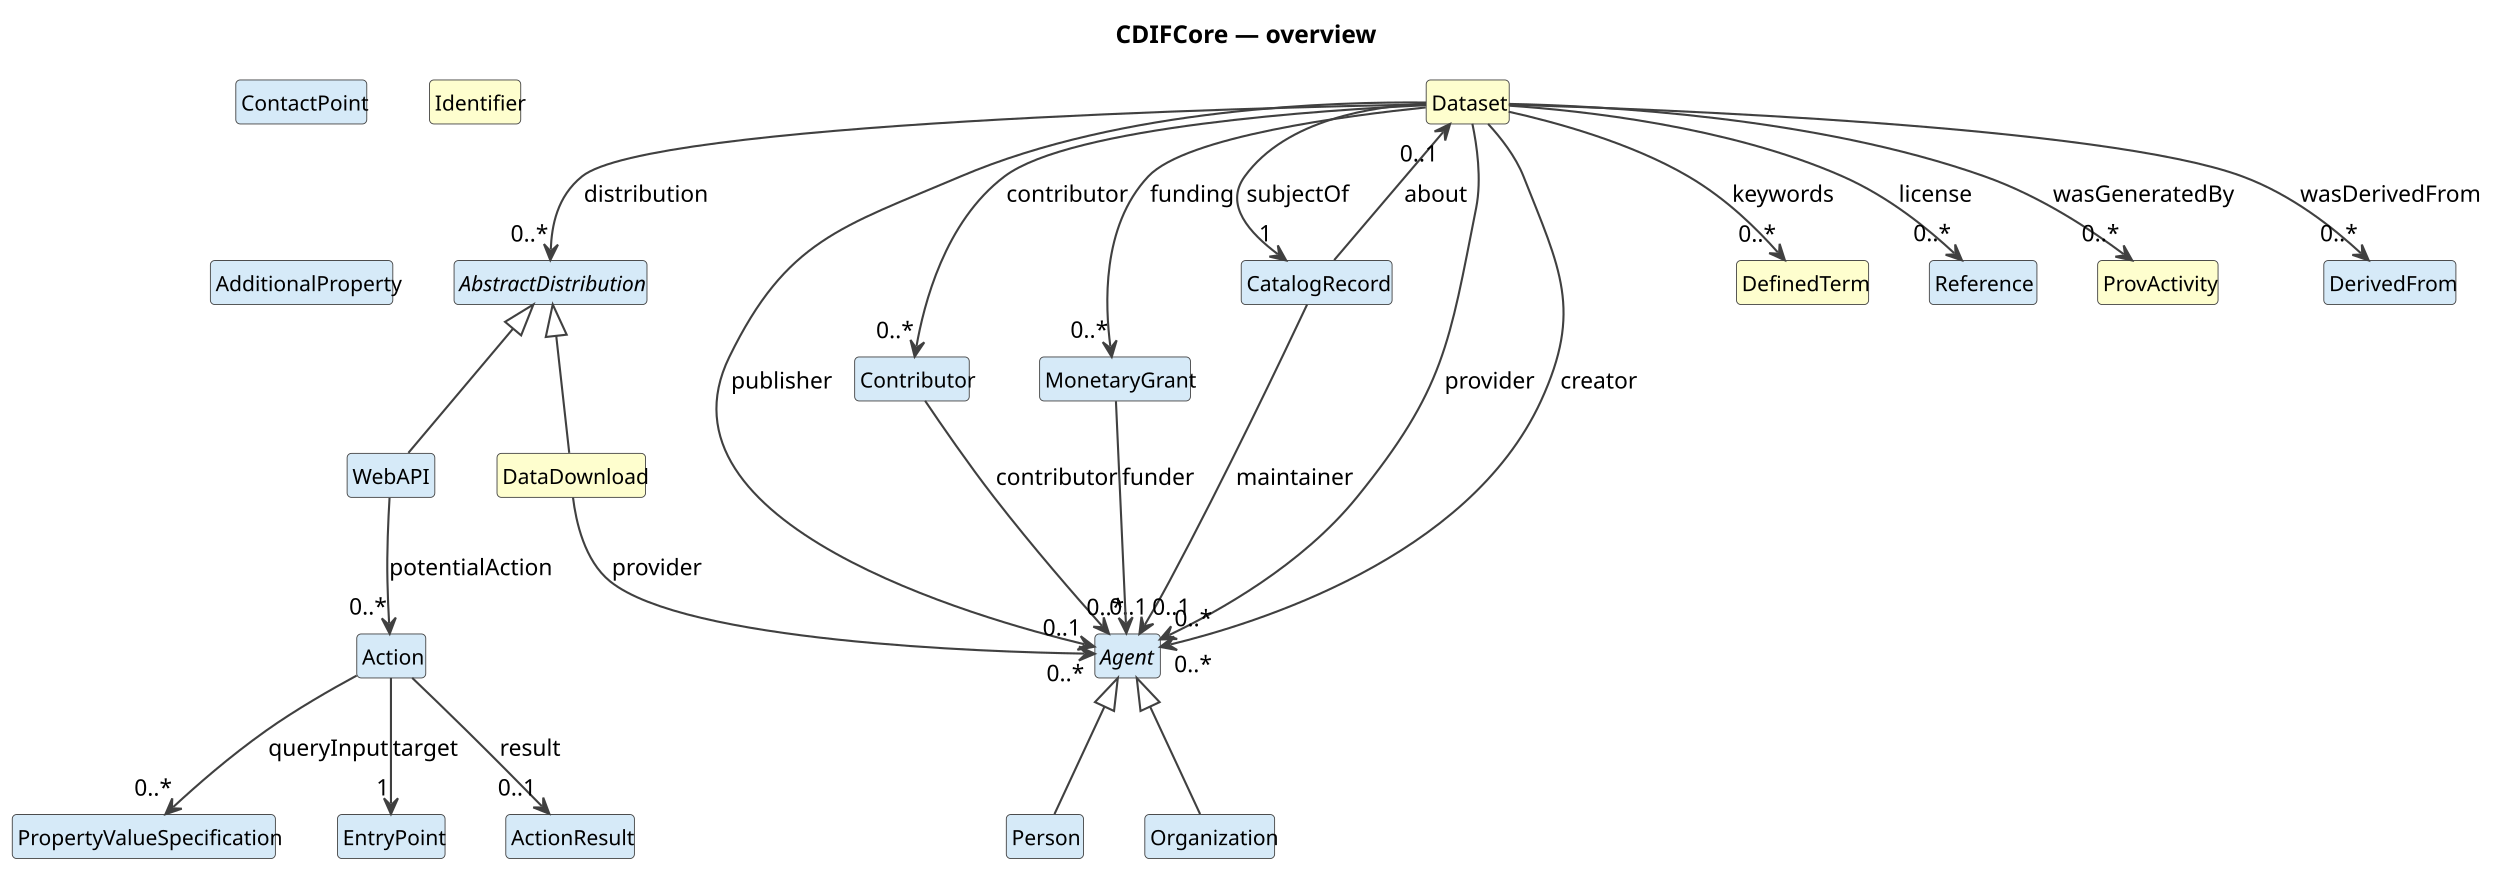
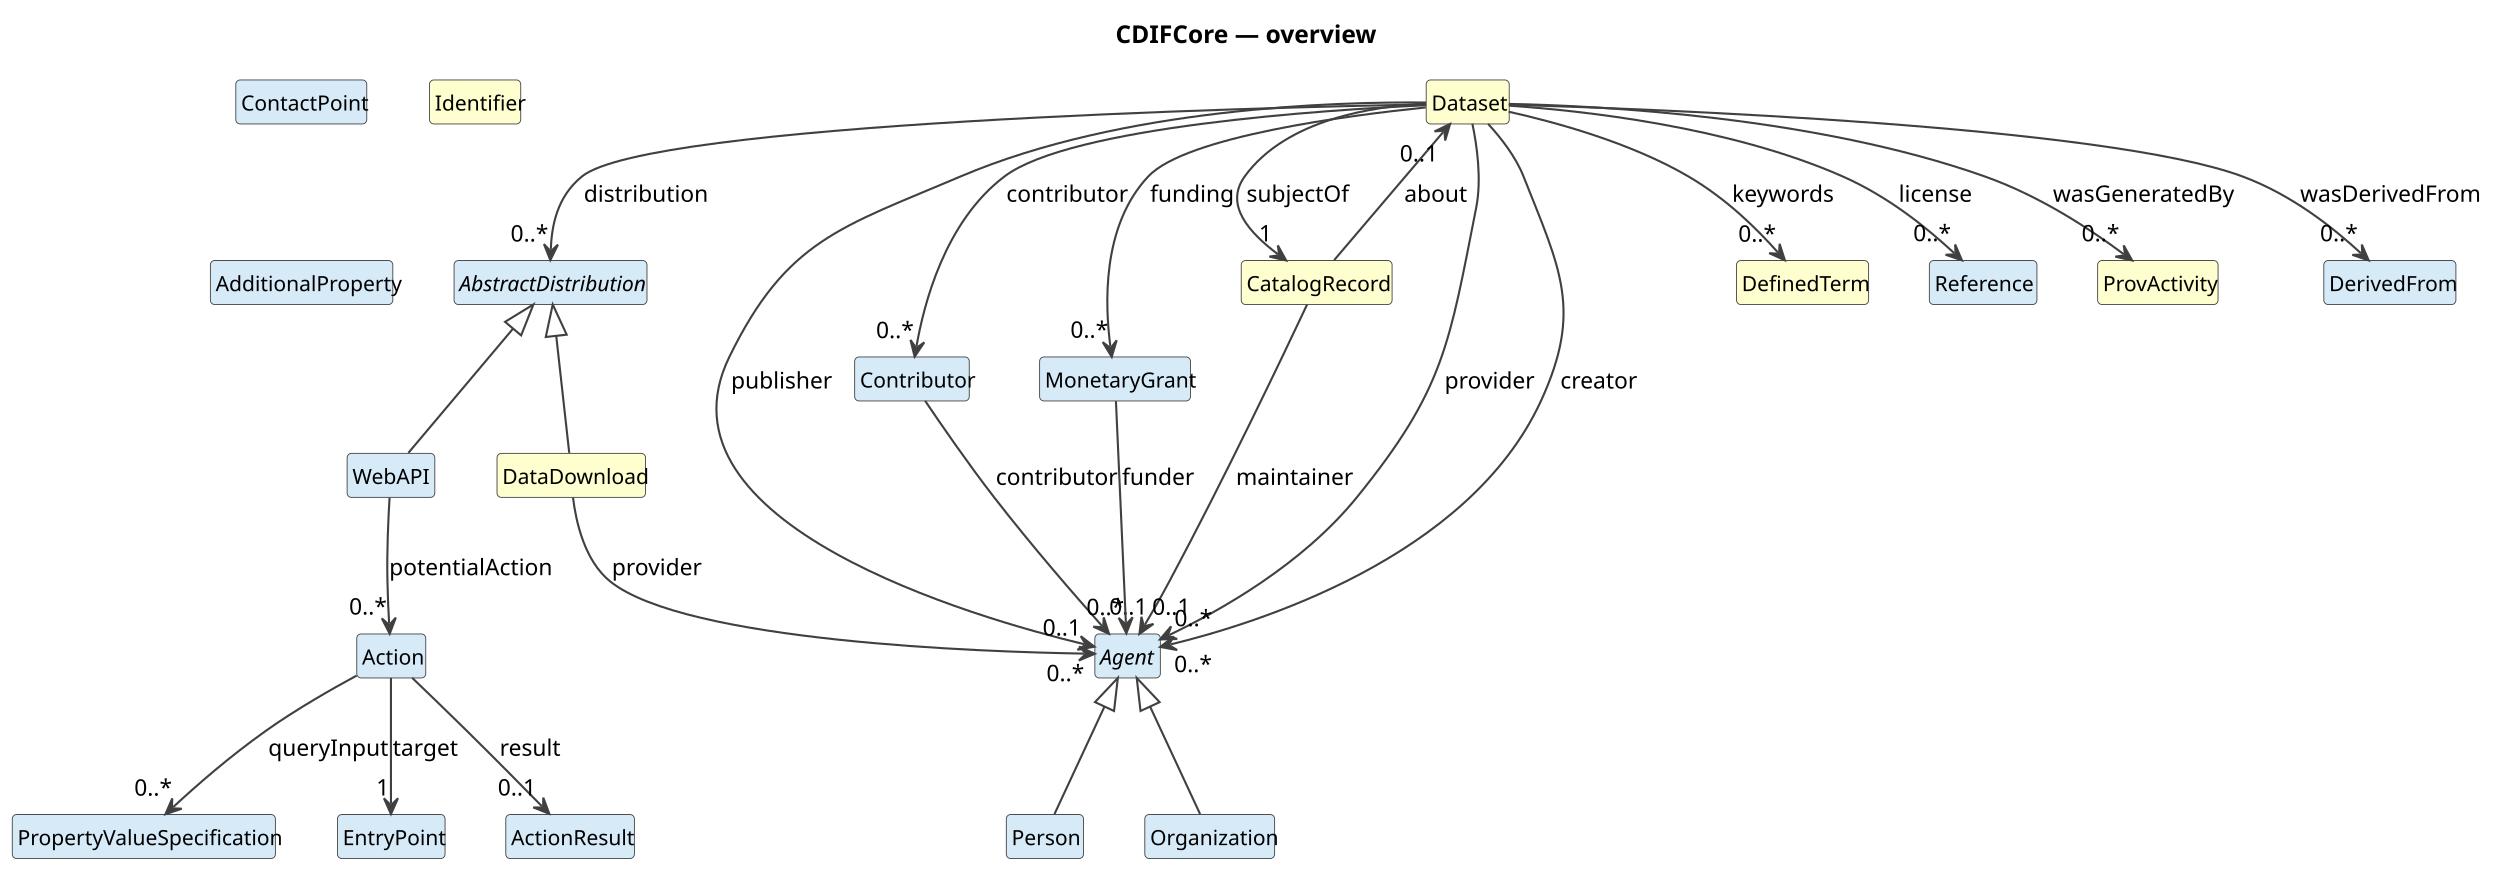
<svg xmlns="http://www.w3.org/2000/svg" contentStyleType="text/css" data-diagram-type="CLASS" height="503px" preserveAspectRatio="none" style="width:1426px;height:503px;background:#FFFFFF;" version="1.1" viewBox="0 0 1426 503" width="1426px" zoomAndPan="magnify">
  <defs />
  <g>
    <g class="title" data-source-line="1">
      <text fill="#000000" font-family="sans-serif" font-size="14" font-weight="700" lengthAdjust="spacing" textLength="146.699" x="636.272" y="24.533">CDIFCore — overview</text>
    </g>
    <g class="entity" data-qualified-name="Dataset" data-source-line="12" id="ent0002">
      <rect fill="#FEFECE" height="25.094" rx="2.5" ry="2.5" style="stroke:#404040;stroke-width:0.5;" width="47.355" x="813.5" y="45.609" />
      <text fill="#000000" font-family="sans-serif" font-size="12" lengthAdjust="spacing" textLength="41.355" x="816.5" y="63.066">Dataset</text>
    </g>
    <g class="entity" data-qualified-name="AbstractDistribution" data-source-line="13" id="ent0003">
      <rect fill="#D6EAF8" height="25.094" rx="2.5" ry="2.5" style="stroke:#404040;stroke-width:0.5;" width="110.039" x="259" y="148.609" />
      <text fill="#000000" font-family="sans-serif" font-size="12" font-style="italic" lengthAdjust="spacing" textLength="104.039" x="262" y="166.066">AbstractDistribution</text>
    </g>
    <g class="entity" data-qualified-name="DataDownload" data-source-line="14" id="ent0004">
      <rect fill="#FEFECE" height="25.094" rx="2.5" ry="2.5" style="stroke:#404040;stroke-width:0.5;" width="84.715" x="283.5" y="258.609" />
      <text fill="#000000" font-family="sans-serif" font-size="12" lengthAdjust="spacing" textLength="78.715" x="286.5" y="276.066">DataDownload</text>
    </g>
    <g class="entity" data-qualified-name="WebAPI" data-source-line="15" id="ent0005">
      <rect fill="#D6EAF8" height="25.094" rx="2.5" ry="2.5" style="stroke:#404040;stroke-width:0.5;" width="50.016" x="198" y="258.609" />
      <text fill="#000000" font-family="sans-serif" font-size="12" lengthAdjust="spacing" textLength="44.016" x="201" y="276.066">WebAPI</text>
    </g>
    <g class="entity" data-qualified-name="Action" data-source-line="16" id="ent0006">
      <rect fill="#D6EAF8" height="25.094" rx="2.5" ry="2.5" style="stroke:#404040;stroke-width:0.5;" width="39.352" x="203.5" y="361.609" />
      <text fill="#000000" font-family="sans-serif" font-size="12" lengthAdjust="spacing" textLength="33.352" x="206.5" y="379.066">Action</text>
    </g>
    <g class="entity" data-qualified-name="EntryPoint" data-source-line="17" id="ent0007">
      <rect fill="#D6EAF8" height="25.094" rx="2.5" ry="2.5" style="stroke:#404040;stroke-width:0.5;" width="61.359" x="192.5" y="464.609" />
      <text fill="#000000" font-family="sans-serif" font-size="12" lengthAdjust="spacing" textLength="55.359" x="195.5" y="482.066">EntryPoint</text>
    </g>
    <g class="entity" data-qualified-name="ActionResult" data-source-line="18" id="ent0008">
      <rect fill="#D6EAF8" height="25.094" rx="2.5" ry="2.5" style="stroke:#404040;stroke-width:0.5;" width="73.365" x="288.5" y="464.609" />
      <text fill="#000000" font-family="sans-serif" font-size="12" lengthAdjust="spacing" textLength="67.365" x="291.5" y="482.066">ActionResult</text>
    </g>
    <g class="entity" data-qualified-name="PropertyValueSpecification" data-source-line="19" id="ent0009">
      <rect fill="#D6EAF8" height="25.094" rx="2.5" ry="2.5" style="stroke:#404040;stroke-width:0.5;" width="150.082" x="7" y="464.609" />
      <text fill="#000000" font-family="sans-serif" font-size="12" lengthAdjust="spacing" textLength="144.082" x="10" y="482.066">PropertyValueSpecification</text>
    </g>
    <g class="entity" data-qualified-name="Agent" data-source-line="20" id="ent0010">
      <rect fill="#D6EAF8" height="25.094" rx="2.5" ry="2.5" style="stroke:#404040;stroke-width:0.5;" width="37.359" x="624.5" y="361.609" />
      <text fill="#000000" font-family="sans-serif" font-size="12" font-style="italic" lengthAdjust="spacing" textLength="31.359" x="627.5" y="379.066">Agent</text>
    </g>
    <g class="entity" data-qualified-name="Person" data-source-line="21" id="ent0011">
      <rect fill="#D6EAF8" height="25.094" rx="2.5" ry="2.5" style="stroke:#404040;stroke-width:0.5;" width="44.022" x="574" y="464.609" />
      <text fill="#000000" font-family="sans-serif" font-size="12" lengthAdjust="spacing" textLength="38.022" x="577" y="482.066">Person</text>
    </g>
    <g class="entity" data-qualified-name="ContactPoint" data-source-line="22" id="ent0012">
      <rect fill="#D6EAF8" height="25.094" rx="2.5" ry="2.5" style="stroke:#404040;stroke-width:0.5;" width="74.707" x="134.5" y="45.609" />
      <text fill="#000000" font-family="sans-serif" font-size="12" lengthAdjust="spacing" textLength="68.707" x="137.5" y="63.066">ContactPoint</text>
    </g>
    <g class="entity" data-qualified-name="Organization" data-source-line="23" id="ent0013">
      <rect fill="#D6EAF8" height="25.094" rx="2.5" ry="2.5" style="stroke:#404040;stroke-width:0.5;" width="74.039" x="653" y="464.609" />
      <text fill="#000000" font-family="sans-serif" font-size="12" lengthAdjust="spacing" textLength="68.039" x="656" y="482.066">Organization</text>
    </g>
    <g class="entity" data-qualified-name="Contributor" data-source-line="24" id="ent0014">
      <rect fill="#D6EAF8" height="25.094" rx="2.5" ry="2.5" style="stroke:#404040;stroke-width:0.5;" width="65.361" x="487.5" y="203.609" />
      <text fill="#000000" font-family="sans-serif" font-size="12" lengthAdjust="spacing" textLength="59.361" x="490.5" y="221.066">Contributor</text>
    </g>
    <g class="entity" data-qualified-name="DefinedTerm" data-source-line="25" id="ent0015">
      <rect fill="#FEFECE" height="25.094" rx="2.5" ry="2.5" style="stroke:#404040;stroke-width:0.5;" width="75.357" x="990.5" y="148.609" />
      <text fill="#000000" font-family="sans-serif" font-size="12" lengthAdjust="spacing" textLength="69.357" x="993.5" y="166.066">DefinedTerm</text>
    </g>
    <g class="entity" data-qualified-name="Identifier" data-source-line="26" id="ent0016">
      <rect fill="#FEFECE" height="25.094" rx="2.5" ry="2.5" style="stroke:#404040;stroke-width:0.5;" width="52.025" x="245" y="45.609" />
      <text fill="#000000" font-family="sans-serif" font-size="12" lengthAdjust="spacing" textLength="46.025" x="248" y="63.066">Identifier</text>
    </g>
    <g class="entity" data-qualified-name="AdditionalProperty" data-source-line="27" id="ent0017">
      <rect fill="#D6EAF8" height="25.094" rx="2.5" ry="2.5" style="stroke:#404040;stroke-width:0.5;" width="104.057" x="120" y="148.609" />
      <text fill="#000000" font-family="sans-serif" font-size="12" lengthAdjust="spacing" textLength="98.057" x="123" y="166.066">AdditionalProperty</text>
    </g>
    <g class="entity" data-qualified-name="Reference" data-source-line="28" id="ent0018">
      <rect fill="#D6EAF8" height="25.094" rx="2.5" ry="2.5" style="stroke:#404040;stroke-width:0.5;" width="61.365" x="1100.5" y="148.609" />
      <text fill="#000000" font-family="sans-serif" font-size="12" lengthAdjust="spacing" textLength="55.365" x="1103.5" y="166.066">Reference</text>
    </g>
    <g class="entity" data-qualified-name="MonetaryGrant" data-source-line="29" id="ent0019">
      <rect fill="#D6EAF8" height="25.094" rx="2.5" ry="2.5" style="stroke:#404040;stroke-width:0.5;" width="86.033" x="593" y="203.609" />
      <text fill="#000000" font-family="sans-serif" font-size="12" lengthAdjust="spacing" textLength="80.033" x="596" y="221.066">MonetaryGrant</text>
    </g>
    <g class="entity" data-qualified-name="ProvActivity" data-source-line="30" id="ent0020">
      <rect fill="#FEFECE" height="25.094" rx="2.5" ry="2.5" style="stroke:#404040;stroke-width:0.5;" width="68.678" x="1196.5" y="148.609" />
      <text fill="#000000" font-family="sans-serif" font-size="12" lengthAdjust="spacing" textLength="62.678" x="1199.5" y="166.066">ProvActivity</text>
    </g>
    <g class="entity" data-qualified-name="DerivedFrom" data-source-line="31" id="ent0021">
      <rect fill="#D6EAF8" height="25.094" rx="2.5" ry="2.5" style="stroke:#404040;stroke-width:0.5;" width="75.346" x="1325.5" y="148.609" />
      <text fill="#000000" font-family="sans-serif" font-size="12" lengthAdjust="spacing" textLength="69.346" x="1328.5" y="166.066">DerivedFrom</text>
    </g>
    <g class="entity" data-qualified-name="CatalogRecord" data-source-line="32" id="ent0022">
-       <rect fill="#D6EAF8" height="25.094" rx="2.5" ry="2.5" style="stroke:#404040;stroke-width:0.5;" width="86.045" x="708" y="148.609" />
+       <rect fill="#FEFECE" height="25.094" rx="2.5" ry="2.5" style="stroke:#404040;stroke-width:0.5;" width="86.045" x="708" y="148.609" />
      <text fill="#000000" font-family="sans-serif" font-size="12" lengthAdjust="spacing" textLength="80.045" x="711" y="166.066">CatalogRecord</text>
    </g>
    <g class="link" data-entity-1="ent0003" data-entity-2="ent0004" data-link-type="extension" data-source-line="33" id="lnk23">
      <path codeLine="33" d="M317.27,191.559 C319.57,212.239 322.37,237.449 324.69,258.309" fill="none" id="AbstractDistribution-backto-DataDownload" style="stroke:#404040;stroke-width:1.2;" />
      <polygon fill="none" points="315.28,173.669,311.306,192.222,323.233,190.896,315.28,173.669" style="stroke:#404040;stroke-width:1.2;" />
    </g>
    <g class="link" data-entity-1="ent0003" data-entity-2="ent0005" data-link-type="extension" data-source-line="34" id="lnk24">
      <path codeLine="34" d="M292.663,187.436 C275.243,208.116 250.52,237.449 232.94,258.309" fill="none" id="AbstractDistribution-backto-WebAPI" style="stroke:#404040;stroke-width:1.2;" />
      <polygon fill="none" points="304.26,173.669,288.075,183.571,297.252,191.302,304.26,173.669" style="stroke:#404040;stroke-width:1.2;" />
    </g>
    <g class="link" data-entity-1="ent0010" data-entity-2="ent0011" data-link-type="extension" data-source-line="35" id="lnk25">
      <path codeLine="35" d="M630.011,403.017 C620.991,422.387 610.55,444.849 601.47,464.349" fill="none" id="Agent-backto-Person" style="stroke:#404040;stroke-width:1.2;" />
      <polygon fill="none" points="637.61,386.699,624.572,400.484,635.451,405.55,637.61,386.699" style="stroke:#404040;stroke-width:1.2;" />
    </g>
    <g class="link" data-entity-1="ent0010" data-entity-2="ent0013" data-link-type="extension" data-source-line="36" id="lnk26">
      <path codeLine="36" d="M655.989,403.017 C665.009,422.387 675.45,444.849 684.53,464.349" fill="none" id="Agent-backto-Organization" style="stroke:#404040;stroke-width:1.2;" />
      <polygon fill="none" points="648.39,386.699,650.549,405.55,661.428,400.484,648.39,386.699" style="stroke:#404040;stroke-width:1.2;" />
    </g>
    <g class="link" data-entity-1="ent0002" data-entity-2="ent0010" data-link-type="dependency" data-source-line="37" id="lnk27">
      <path codeLine="37" d="M839.85,70.619 C842.39,82.689 845.26,102.139 842,118.609 C826.6,196.419 823.95,221.989 774,283.609 C742.43,322.549 694.95,348.765 667.01,362.165" fill="none" id="Dataset-to-Agent" style="stroke:#404040;stroke-width:1.2;" />
      <polygon fill="#404040" points="661.6,364.759,671.445,364.474,666.108,362.597,667.985,357.261,661.6,364.759" style="stroke:#404040;stroke-width:1.2;" />
      <text fill="#000000" font-family="sans-serif" font-size="13" lengthAdjust="spacing" textLength="46.966" x="824" y="221.605">provider</text>
      <text fill="#000000" font-family="sans-serif" font-size="13" lengthAdjust="spacing" textLength="19.513" x="669.877" y="357.196">0..*</text>
    </g>
    <g class="link" data-entity-1="ent0002" data-entity-2="ent0010" data-link-type="dependency" data-source-line="39" id="lnk29">
      <path codeLine="39" d="M848.82,70.679 C855.96,78.429 864.51,89.269 869,100.609 C890,153.669 902.83,176.759 879,228.609 C837.68,318.539 715.871,355.884 667.591,367.604" fill="none" id="Dataset-to-Agent-1" style="stroke:#404040;stroke-width:1.2;" />
      <polygon fill="#404040" points="661.76,369.019,671.45,370.783,666.619,367.84,669.562,363.009,661.76,369.019" style="stroke:#404040;stroke-width:1.2;" />
      <text fill="#000000" font-family="sans-serif" font-size="13" lengthAdjust="spacing" textLength="40.46" x="890" y="221.605">creator</text>
      <text fill="#000000" font-family="sans-serif" font-size="13" lengthAdjust="spacing" textLength="19.513" x="669.73" y="383.369">0..*</text>
    </g>
    <g class="link" data-entity-1="ent0002" data-entity-2="ent0010" data-link-type="dependency" data-source-line="41" id="lnk31">
      <path codeLine="41" d="M813.44,58.479 C762.72,57.969 640.34,61.279 548,100.609 C479.54,129.769 448.64,136.739 416,203.609 C369.51,298.859 556.318,352.449 618.428,367.469" fill="none" id="Dataset-to-Agent-2" style="stroke:#404040;stroke-width:1.2;" />
      <polygon fill="#404040" points="624.26,368.879,616.452,362.876,619.4,367.704,614.572,370.652,624.26,368.879" style="stroke:#404040;stroke-width:1.2;" />
      <text fill="#000000" font-family="sans-serif" font-size="13" lengthAdjust="spacing" textLength="52.755" x="417" y="221.605">publisher</text>
      <text fill="#000000" font-family="sans-serif" font-size="13" lengthAdjust="spacing" textLength="21.684" x="594.718" y="362.526">0..1</text>
    </g>
    <g class="link" data-entity-1="ent0002" data-entity-2="ent0003" data-link-type="dependency" data-source-line="38" id="lnk28">
      <path codeLine="38" d="M813.38,59.509 C718.69,61.329 369.81,70.069 332,100.609 C317.73,112.139 314.718,128.595 314.148,142.385" fill="none" id="Dataset-to-AbstractDistribution" style="stroke:#404040;stroke-width:1.2;" />
      <polygon fill="#404040" points="313.9,148.379,318.268,139.552,314.106,143.384,310.275,139.222,313.9,148.379" style="stroke:#404040;stroke-width:1.2;" />
      <text fill="#000000" font-family="sans-serif" font-size="13" lengthAdjust="spacing" textLength="62.867" x="333" y="115.105">distribution</text>
      <text fill="#000000" font-family="sans-serif" font-size="13" lengthAdjust="spacing" textLength="19.513" x="291.213" y="137.763">0..*</text>
    </g>
    <g class="link" data-entity-1="ent0002" data-entity-2="ent0014" data-link-type="dependency" data-source-line="40" id="lnk30">
      <path codeLine="40" d="M813.42,60.019 C755.99,62.669 610.77,72.099 573,100.609 C538.73,126.479 526.909,173.94 522.759,197.54" fill="none" id="Dataset-to-Contributor" style="stroke:#404040;stroke-width:1.2;" />
      <polygon fill="#404040" points="521.72,203.449,527.218,195.278,522.586,198.525,519.339,193.893,521.72,203.449" style="stroke:#404040;stroke-width:1.2;" />
      <text fill="#000000" font-family="sans-serif" font-size="13" lengthAdjust="spacing" textLength="61.42" x="574" y="115.105">contributor</text>
      <text fill="#000000" font-family="sans-serif" font-size="13" lengthAdjust="spacing" textLength="19.513" x="499.686" y="192.86">0..*</text>
    </g>
    <g class="link" data-entity-1="ent0002" data-entity-2="ent0019" data-link-type="dependency" data-source-line="42" id="lnk32">
      <path codeLine="42" d="M813.25,61.279 C769,65.819 676.44,77.849 655,100.609 C628.06,129.209 630.363,174.73 633.353,197.63" fill="none" id="Dataset-to-MonetaryGrant" style="stroke:#404040;stroke-width:1.2;" />
      <polygon fill="#404040" points="634.13,203.579,636.931,194.137,633.483,198.621,628.998,195.173,634.13,203.579" style="stroke:#404040;stroke-width:1.2;" />
      <text fill="#000000" font-family="sans-serif" font-size="13" lengthAdjust="spacing" textLength="42.65" x="656" y="115.105">funding</text>
      <text fill="#000000" font-family="sans-serif" font-size="13" lengthAdjust="spacing" textLength="19.513" x="610.539" y="192.659">0..*</text>
    </g>
    <g class="link" data-entity-1="ent0002" data-entity-2="ent0020" data-link-type="dependency" data-source-line="43" id="lnk33">
      <path codeLine="43" d="M860.7,59.269 C911.79,60.289 1035.47,66.409 1132,100.609 C1164.32,112.059 1192.826,131.178 1211.386,144.988" fill="none" id="Dataset-to-ProvActivity" style="stroke:#404040;stroke-width:1.2;" />
      <polygon fill="#404040" points="1216.2,148.569,1211.367,139.988,1212.189,145.585,1206.592,146.406,1216.2,148.569" style="stroke:#404040;stroke-width:1.2;" />
      <text fill="#000000" font-family="sans-serif" font-size="13" lengthAdjust="spacing" textLength="99.722" x="1171" y="115.105">wasGeneratedBy</text>
      <text fill="#000000" font-family="sans-serif" font-size="13" lengthAdjust="spacing" textLength="19.513" x="1187.349" y="137.645">0..*</text>
    </g>
    <g class="link" data-entity-1="ent0002" data-entity-2="ent0021" data-link-type="dependency" data-source-line="44" id="lnk34">
      <path codeLine="44" d="M860.56,59.719 C940.55,62.049 1201.04,71.709 1279,100.609 C1307.82,111.289 1331.416,130.415 1346.696,144.485" fill="none" id="Dataset-to-DerivedFrom" style="stroke:#404040;stroke-width:1.2;" />
      <polygon fill="#404040" points="1351.11,148.549,1347.199,139.51,1347.432,145.162,1341.78,145.395,1351.11,148.549" style="stroke:#404040;stroke-width:1.2;" />
      <text fill="#000000" font-family="sans-serif" font-size="13" lengthAdjust="spacing" textLength="98.243" x="1312" y="115.105">wasDerivedFrom</text>
      <text fill="#000000" font-family="sans-serif" font-size="13" lengthAdjust="spacing" textLength="19.513" x="1323.321" y="137.617">0..*</text>
    </g>
    <g class="link" data-entity-1="ent0002" data-entity-2="ent0022" data-link-type="dependency" data-source-line="45" id="lnk35">
      <path codeLine="45" d="M813.29,59.109 C783.56,60.549 733.63,68.029 710,100.609 C698.07,117.059 712.871,132.905 728.861,144.975" fill="none" id="Dataset-to-CatalogRecord" style="stroke:#404040;stroke-width:1.2;" />
      <polygon fill="#404040" points="733.65,148.589,728.877,139.975,729.659,145.577,724.057,146.36,733.65,148.589" style="stroke:#404040;stroke-width:1.2;" />
      <text fill="#000000" font-family="sans-serif" font-size="13" lengthAdjust="spacing" textLength="54.914" x="711" y="115.105">subjectOf</text>
      <text fill="#000000" font-family="sans-serif" font-size="13" lengthAdjust="spacing" textLength="7.23" x="718.087" y="137.673">1</text>
    </g>
    <g class="link" data-entity-1="ent0022" data-entity-2="ent0002" data-link-type="dependency" data-source-line="55" id="lnk45">
      <path codeLine="55" d="M761.02,148.349 C777.62,128.849 806.739,94.637 823.239,75.267" fill="none" id="CatalogRecord-to-Dataset" style="stroke:#404040;stroke-width:1.2;" />
      <polygon fill="#404040" points="827.13,70.699,818.249,74.957,823.888,74.506,824.339,80.144,827.13,70.699" style="stroke:#404040;stroke-width:1.2;" />
      <text fill="#000000" font-family="sans-serif" font-size="13" lengthAdjust="spacing" textLength="32.532" x="801" y="115.105">about</text>
      <text fill="#000000" font-family="sans-serif" font-size="13" lengthAdjust="spacing" textLength="21.684" x="798.427" y="92.094">0..1</text>
    </g>
    <g class="link" data-entity-1="ent0002" data-entity-2="ent0015" data-link-type="dependency" data-source-line="46" id="lnk36">
      <path codeLine="46" d="M860.54,63.729 C886.82,69.579 930.01,81.289 963,100.609 C985.18,113.599 1002.247,130.681 1014.107,143.981" fill="none" id="Dataset-to-DefinedTerm" style="stroke:#404040;stroke-width:1.2;" />
      <polygon fill="#404040" points="1018.1,148.459,1015.096,139.08,1014.772,144.728,1009.125,144.404,1018.1,148.459" style="stroke:#404040;stroke-width:1.2;" />
      <text fill="#000000" font-family="sans-serif" font-size="13" lengthAdjust="spacing" textLength="54.907" x="988" y="115.105">keywords</text>
      <text fill="#000000" font-family="sans-serif" font-size="13" lengthAdjust="spacing" textLength="19.513" x="991.492" y="137.874">0..*</text>
    </g>
    <g class="link" data-entity-1="ent0002" data-entity-2="ent0018" data-link-type="dependency" data-source-line="47" id="lnk37">
      <path codeLine="47" d="M860.82,60.279 C901.46,63.019 986.08,71.969 1051,100.609 C1077.92,112.489 1099.972,130.748 1114.702,144.418" fill="none" id="Dataset-to-Reference" style="stroke:#404040;stroke-width:1.2;" />
      <polygon fill="#404040" points="1119.1,148.499,1115.224,139.445,1115.435,145.098,1109.782,145.309,1119.1,148.499" style="stroke:#404040;stroke-width:1.2;" />
      <text fill="#000000" font-family="sans-serif" font-size="13" lengthAdjust="spacing" textLength="40.466" x="1083" y="115.105">license</text>
      <text fill="#000000" font-family="sans-serif" font-size="13" lengthAdjust="spacing" textLength="19.513" x="1091.303" y="137.546">0..*</text>
    </g>
    <g class="link" data-entity-1="ent0004" data-entity-2="ent0010" data-link-type="dependency" data-source-line="48" id="lnk38">
      <path codeLine="48" d="M326.84,283.769 C328.5,297.479 333.42,319.859 348,331.609 C390.89,366.169 560.631,371.849 618.461,372.819" fill="none" id="DataDownload-to-Agent" style="stroke:#404040;stroke-width:1.2;" />
      <polygon fill="#404040" points="624.46,372.919,615.528,368.769,619.461,372.836,615.394,376.768,624.46,372.919" style="stroke:#404040;stroke-width:1.2;" />
      <text fill="#000000" font-family="sans-serif" font-size="13" lengthAdjust="spacing" textLength="46.966" x="349" y="328.104">provider</text>
      <text fill="#000000" font-family="sans-serif" font-size="13" lengthAdjust="spacing" textLength="19.513" x="596.896" y="388.539">0..*</text>
    </g>
    <g class="link" data-entity-1="ent0005" data-entity-2="ent0006" data-link-type="dependency" data-source-line="49" id="lnk39">
      <path codeLine="49" d="M222.2,283.959 C221.48,295.969 220.6,315.079 221,331.609 C221.24,341.709 221.482,347.179 221.952,355.499" fill="none" id="WebAPI-to-Action" style="stroke:#404040;stroke-width:1.2;" />
      <polygon fill="#404040" points="222.29,361.489,225.776,352.278,222.008,356.497,217.789,352.729,222.29,361.489" style="stroke:#404040;stroke-width:1.2;" />
      <text fill="#000000" font-family="sans-serif" font-size="13" lengthAdjust="spacing" textLength="85.281" x="222" y="328.104">potentialAction</text>
      <text fill="#000000" font-family="sans-serif" font-size="13" lengthAdjust="spacing" textLength="19.513" x="199.112" y="350.532">0..*</text>
    </g>
    <g class="link" data-entity-1="ent0006" data-entity-2="ent0007" data-link-type="dependency" data-source-line="50" id="lnk40">
      <path codeLine="50" d="M223,386.699 C223,406.069 223,438.849 223,458.349" fill="none" id="Action-to-EntryPoint" style="stroke:#404040;stroke-width:1.2;" />
      <polygon fill="#404040" points="223,464.349,227,455.349,223,459.349,219,455.349,223,464.349" style="stroke:#404040;stroke-width:1.2;" />
      <text fill="#000000" font-family="sans-serif" font-size="13" lengthAdjust="spacing" textLength="33.243" x="224" y="431.104">target</text>
      <text fill="#000000" font-family="sans-serif" font-size="13" lengthAdjust="spacing" textLength="7.23" x="214.596" y="453.721">1</text>
    </g>
    <g class="link" data-entity-1="ent0006" data-entity-2="ent0008" data-link-type="dependency" data-source-line="51" id="lnk41">
      <path codeLine="51" d="M235.12,386.669 C243.77,394.949 255.66,406.409 266,416.609 C282.57,432.959 297.267,447.828 309.117,459.898" fill="none" id="Action-to-ActionResult" style="stroke:#404040;stroke-width:1.2;" />
      <polygon fill="#404040" points="313.32,464.179,309.869,454.955,309.817,460.611,304.161,460.559,313.32,464.179" style="stroke:#404040;stroke-width:1.2;" />
      <text fill="#000000" font-family="sans-serif" font-size="13" lengthAdjust="spacing" textLength="31.789" x="285" y="431.104">result</text>
      <text fill="#000000" font-family="sans-serif" font-size="13" lengthAdjust="spacing" textLength="21.684" x="283.925" y="453.744">0..1</text>
    </g>
    <g class="link" data-entity-1="ent0006" data-entity-2="ent0009" data-link-type="dependency" data-source-line="52" id="lnk42">
      <path codeLine="52" d="M203.45,385.329 C188.86,393.239 168.66,404.799 152,416.609 C130.66,431.739 112.337,447.827 98.767,460.367" fill="none" id="Action-to-PropertyValueSpecification" style="stroke:#404040;stroke-width:1.2;" />
      <polygon fill="#404040" points="94.36,464.439,103.685,461.269,98.032,461.046,98.255,455.394,94.36,464.439" style="stroke:#404040;stroke-width:1.2;" />
      <text fill="#000000" font-family="sans-serif" font-size="13" lengthAdjust="spacing" textLength="61.433" x="153" y="431.104">queryInput</text>
      <text fill="#000000" font-family="sans-serif" font-size="13" lengthAdjust="spacing" textLength="19.513" x="76.571" y="453.846">0..*</text>
    </g>
    <g class="link" data-entity-1="ent0014" data-entity-2="ent0010" data-link-type="dependency" data-source-line="53" id="lnk43">
      <path codeLine="53" d="M527.68,228.629 C536.75,242.069 552.44,264.839 567,283.609 C589.36,312.439 613.62,340.229 628.59,357.039" fill="none" id="Contributor-to-Agent" style="stroke:#404040;stroke-width:1.2;" />
      <polygon fill="#404040" points="632.58,361.519,629.582,352.138,629.255,357.785,623.607,357.458,632.58,361.519" style="stroke:#404040;stroke-width:1.2;" />
      <text fill="#000000" font-family="sans-serif" font-size="13" lengthAdjust="spacing" textLength="61.42" x="568" y="276.604">contributor</text>
      <text fill="#000000" font-family="sans-serif" font-size="13" lengthAdjust="spacing" textLength="21.684" x="632.68" y="350.574">0..1</text>
    </g>
    <g class="link" data-entity-1="ent0019" data-entity-2="ent0010" data-link-type="dependency" data-source-line="54" id="lnk44">
      <path codeLine="54" d="M636.53,228.839 C637.82,257.749 640.89,326.205 642.2,355.255" fill="none" id="MonetaryGrant-to-Agent" style="stroke:#404040;stroke-width:1.2;" />
      <polygon fill="#404040" points="642.47,361.249,646.061,352.078,642.245,356.255,638.069,352.439,642.47,361.249" style="stroke:#404040;stroke-width:1.2;" />
      <text fill="#000000" font-family="sans-serif" font-size="13" lengthAdjust="spacing" textLength="36.861" x="640" y="276.604">funder</text>
      <text fill="#000000" font-family="sans-serif" font-size="13" lengthAdjust="spacing" textLength="19.513" x="619.675" y="350.841">0..*</text>
    </g>
    <g class="link" data-entity-1="ent0022" data-entity-2="ent0010" data-link-type="dependency" data-source-line="56" id="lnk46">
      <path codeLine="56" d="M745.55,173.749 C732.53,201.409 698.35,273.139 667,331.609 C661.49,341.879 657.891,348.169 652.991,356.429" fill="none" id="CatalogRecord-to-Agent" style="stroke:#404040;stroke-width:1.2;" />
      <polygon fill="#404040" points="649.93,361.589,657.962,355.89,652.481,357.289,651.082,351.808,649.93,361.589" style="stroke:#404040;stroke-width:1.2;" />
      <text fill="#000000" font-family="sans-serif" font-size="13" lengthAdjust="spacing" textLength="60.696" x="705" y="276.604">maintainer</text>
      <text fill="#000000" font-family="sans-serif" font-size="13" lengthAdjust="spacing" textLength="21.684" x="657.187" y="350.673">0..1</text>
    </g>
  </g>
</svg>
